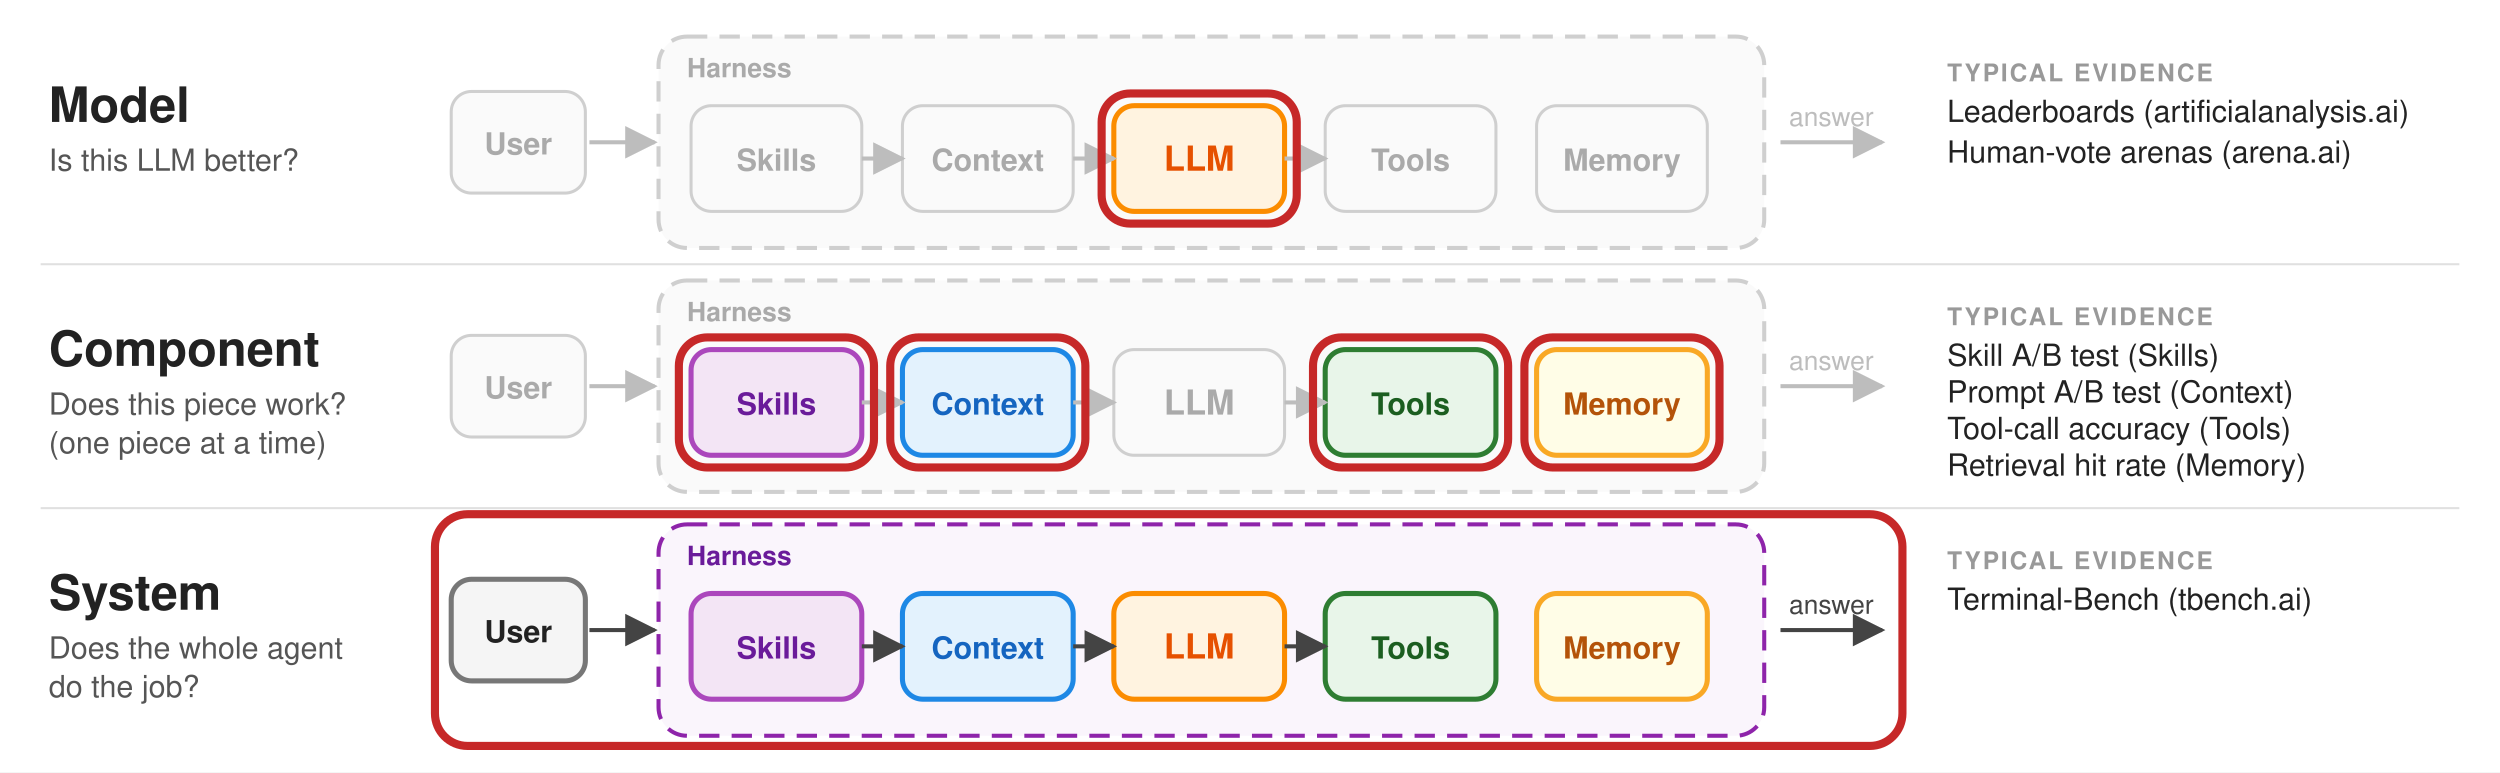
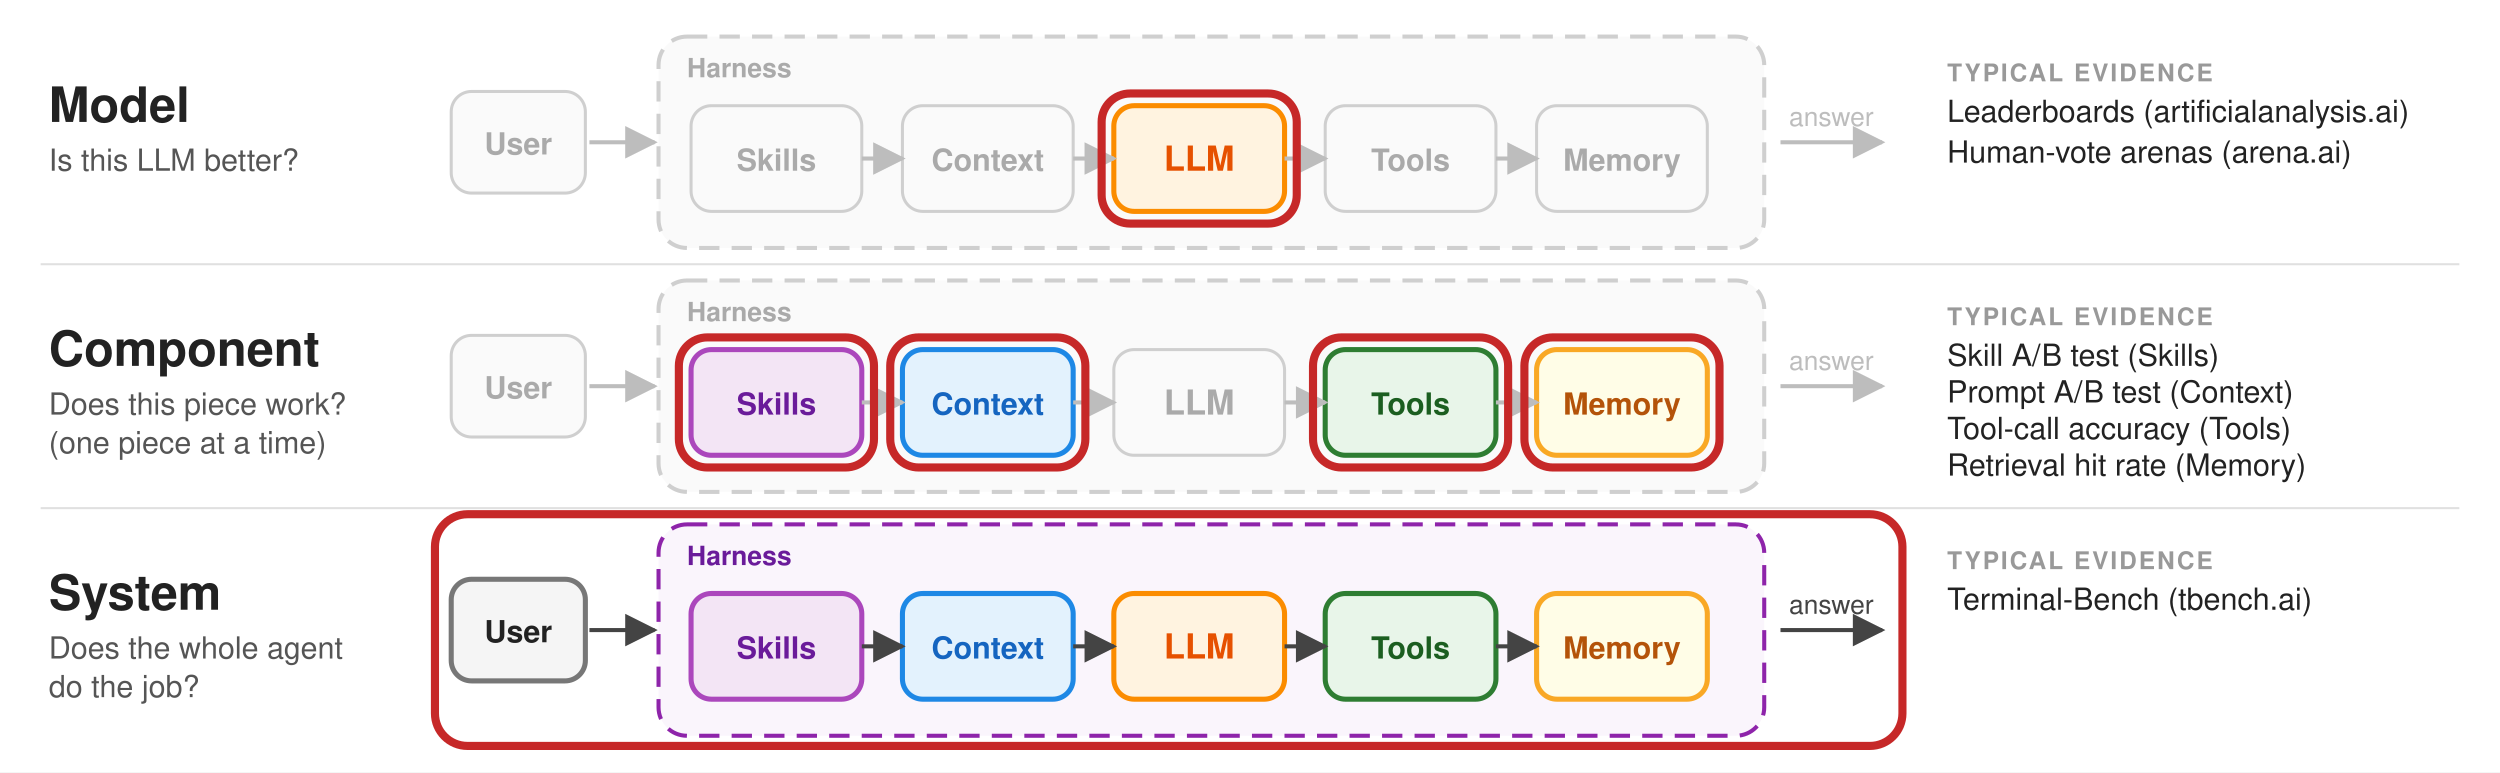
<svg xmlns="http://www.w3.org/2000/svg" width="1230" height="380" viewBox="0 0 1230 380" font-family="Helvetica, Arial, sans-serif">
  <defs>
    <marker id="ar" viewBox="0 0 10 10" refX="9" refY="5" markerWidth="8" markerHeight="8" orient="auto-start-reverse">
      <path d="M0,0 L10,5 L0,10 z" fill="#444" />
    </marker>
    <marker id="ard" viewBox="0 0 10 10" refX="9" refY="5" markerWidth="8" markerHeight="8" orient="auto-start-reverse">
      <path d="M0,0 L10,5 L0,10 z" fill="#bdbdbd" />
    </marker>
  </defs>
  <rect width="1230" height="380" fill="#ffffff" />
  <text x="24" y="60" font-size="24" font-weight="bold" fill="#222">Model</text>
  <text x="24" y="84" font-size="15" fill="#555">Is this LLM better?</text>
  <rect x="222" y="45" width="66" height="50" rx="10" fill="#fafafa" stroke="#cfcfcf" stroke-width="1.5" />
  <text x="255.0" y="76.0" font-size="15" text-anchor="middle" font-weight="bold" fill="#aaaaaa">User</text>
  <line x1="290" y1="70" x2="322" y2="70" stroke="#bdbdbd" stroke-width="2" marker-end="url(#ard)" />
  <rect x="324" y="18" width="544" height="104" rx="14" fill="#fafafa" stroke="#cfcfcf" stroke-width="2" stroke-dasharray="10,6" />
  <text x="338" y="38" font-size="13" font-weight="bold" fill="#aaaaaa">Harness</text>
  <rect x="340" y="52" width="84" height="52" rx="10" fill="#fafafa" stroke="#cfcfcf" stroke-width="1.5" />
  <text x="382.0" y="84.0" font-size="15" text-anchor="middle" font-weight="bold" fill="#aaaaaa">Skills</text>
  <rect x="444" y="52" width="84" height="52" rx="10" fill="#fafafa" stroke="#cfcfcf" stroke-width="1.5" />
  <text x="486.0" y="84.0" font-size="15" text-anchor="middle" font-weight="bold" fill="#aaaaaa">Context</text>
  <rect x="548" y="52" width="84" height="52" rx="10" fill="#fff3e0" stroke="#fb8c00" stroke-width="2.5" />
  <text x="590.0" y="84.0" font-size="17" text-anchor="middle" font-weight="bold" fill="#e65100">LLM</text>
  <rect x="652" y="52" width="84" height="52" rx="10" fill="#fafafa" stroke="#cfcfcf" stroke-width="1.5" />
  <text x="694.0" y="84.0" font-size="15" text-anchor="middle" font-weight="bold" fill="#aaaaaa">Tools</text>
  <rect x="756" y="52" width="84" height="52" rx="10" fill="#fafafa" stroke="#cfcfcf" stroke-width="1.5" />
  <text x="798.0" y="84.0" font-size="15" text-anchor="middle" font-weight="bold" fill="#aaaaaa">Memory</text>
  <line x1="424" y1="78" x2="444" y2="78" stroke="#bdbdbd" stroke-width="2" marker-end="url(#ard)" />
  <line x1="528" y1="78" x2="548" y2="78" stroke="#bdbdbd" stroke-width="2" marker-end="url(#ard)" />
  <line x1="632" y1="78" x2="652" y2="78" stroke="#bdbdbd" stroke-width="2" marker-end="url(#ard)" />
+   <line x1="736" y1="78" x2="756" y2="78" stroke="#bdbdbd" stroke-width="2" marker-end="url(#ard)" />
  <line x1="876" y1="70" x2="926" y2="70" stroke="#bdbdbd" stroke-width="2" marker-end="url(#ard)" />
  <text x="901" y="62" font-size="13" text-anchor="middle" fill="#bdbdbd">answer</text>
  <rect x="542" y="46" width="96" height="64" rx="14" fill="none" stroke="#c62828" stroke-width="4" />
  <text x="958" y="40" font-size="12" font-weight="bold" fill="#999" letter-spacing="1">TYPICAL EVIDENCE</text>
  <text x="958" y="60" font-size="15" fill="#222">Leaderboards (artificialanalysis.ai)</text>
  <text x="958" y="80" font-size="15" fill="#222">Human-vote arenas (arena.ai)</text>
  <line x1="20" y1="130" x2="1210" y2="130" stroke="#e0e0e0" stroke-width="1" />
  <text x="24" y="180" font-size="24" font-weight="bold" fill="#222">Component</text>
  <text x="24" y="204" font-size="15" fill="#555">Does this piece work?</text>
  <text x="24" y="223" font-size="15" fill="#555">(one piece at a time)</text>
  <rect x="222" y="165" width="66" height="50" rx="10" fill="#fafafa" stroke="#cfcfcf" stroke-width="1.5" />
  <text x="255.0" y="196.0" font-size="15" text-anchor="middle" font-weight="bold" fill="#aaaaaa">User</text>
  <line x1="290" y1="190" x2="322" y2="190" stroke="#bdbdbd" stroke-width="2" marker-end="url(#ard)" />
  <rect x="324" y="138" width="544" height="104" rx="14" fill="#fafafa" stroke="#cfcfcf" stroke-width="2" stroke-dasharray="10,6" />
  <text x="338" y="158" font-size="13" font-weight="bold" fill="#aaaaaa">Harness</text>
  <rect x="340" y="172" width="84" height="52" rx="10" fill="#f3e5f5" stroke="#ab47bc" stroke-width="2.5" />
  <text x="382.0" y="204.0" font-size="15" text-anchor="middle" font-weight="bold" fill="#6a1b9a">Skills</text>
  <rect x="444" y="172" width="84" height="52" rx="10" fill="#e3f2fd" stroke="#1e88e5" stroke-width="2.5" />
  <text x="486.0" y="204.0" font-size="15" text-anchor="middle" font-weight="bold" fill="#1565c0">Context</text>
  <rect x="548" y="172" width="84" height="52" rx="10" fill="#fafafa" stroke="#cfcfcf" stroke-width="1.5" />
  <text x="590.0" y="204.0" font-size="17" text-anchor="middle" font-weight="bold" fill="#aaaaaa">LLM</text>
  <rect x="652" y="172" width="84" height="52" rx="10" fill="#e8f5e9" stroke="#2e7d32" stroke-width="2.5" />
  <text x="694.0" y="204.0" font-size="15" text-anchor="middle" font-weight="bold" fill="#1b5e20">Tools</text>
  <rect x="756" y="172" width="84" height="52" rx="10" fill="#fffde7" stroke="#f9a825" stroke-width="2.5" />
  <text x="798.0" y="204.0" font-size="15" text-anchor="middle" font-weight="bold" fill="#b45309">Memory</text>
  <line x1="424" y1="198" x2="444" y2="198" stroke="#bdbdbd" stroke-width="2" marker-end="url(#ard)" />
  <line x1="528" y1="198" x2="548" y2="198" stroke="#bdbdbd" stroke-width="2" marker-end="url(#ard)" />
  <line x1="632" y1="198" x2="652" y2="198" stroke="#bdbdbd" stroke-width="2" marker-end="url(#ard)" />
+   <line x1="736" y1="198" x2="756" y2="198" stroke="#bdbdbd" stroke-width="2" marker-end="url(#ard)" />
  <line x1="876" y1="190" x2="926" y2="190" stroke="#bdbdbd" stroke-width="2" marker-end="url(#ard)" />
  <text x="901" y="182" font-size="13" text-anchor="middle" fill="#bdbdbd">answer</text>
  <rect x="334" y="166" width="96" height="64" rx="14" fill="none" stroke="#c62828" stroke-width="4" />
  <rect x="438" y="166" width="96" height="64" rx="14" fill="none" stroke="#c62828" stroke-width="4" />
  <rect x="646" y="166" width="96" height="64" rx="14" fill="none" stroke="#c62828" stroke-width="4" />
  <rect x="750" y="166" width="96" height="64" rx="14" fill="none" stroke="#c62828" stroke-width="4" />
  <text x="958" y="160" font-size="12" font-weight="bold" fill="#999" letter-spacing="1">TYPICAL EVIDENCE</text>
  <text x="958" y="180" font-size="15" fill="#222">Skill A/B test (Skills)</text>
  <text x="958" y="198" font-size="15" fill="#222">Prompt A/B test (Context)</text>
  <text x="958" y="216" font-size="15" fill="#222">Tool-call accuracy (Tools)</text>
  <text x="958" y="234" font-size="15" fill="#222">Retrieval hit rate (Memory)</text>
  <line x1="20" y1="250" x2="1210" y2="250" stroke="#e0e0e0" stroke-width="1" />
  <text x="24" y="300" font-size="24" font-weight="bold" fill="#222">System</text>
  <text x="24" y="324" font-size="15" fill="#555">Does the whole agent</text>
  <text x="24" y="343" font-size="15" fill="#555">do the job?</text>
  <rect x="222" y="285" width="66" height="50" rx="10" fill="#f5f5f5" stroke="#777" stroke-width="2.5" />
  <text x="255.0" y="316.0" font-size="15" text-anchor="middle" font-weight="bold" fill="#222">User</text>
  <line x1="290" y1="310" x2="322" y2="310" stroke="#444" stroke-width="2" marker-end="url(#ar)" />
  <rect x="324" y="258" width="544" height="104" rx="14" fill="#faf5fc" stroke="#8e24aa" stroke-width="2" stroke-dasharray="10,6" />
  <text x="338" y="278" font-size="13" font-weight="bold" fill="#6a1b9a">Harness</text>
  <rect x="340" y="292" width="84" height="52" rx="10" fill="#f3e5f5" stroke="#ab47bc" stroke-width="2.5" />
  <text x="382.0" y="324.0" font-size="15" text-anchor="middle" font-weight="bold" fill="#6a1b9a">Skills</text>
  <rect x="444" y="292" width="84" height="52" rx="10" fill="#e3f2fd" stroke="#1e88e5" stroke-width="2.5" />
  <text x="486.0" y="324.0" font-size="15" text-anchor="middle" font-weight="bold" fill="#1565c0">Context</text>
  <rect x="548" y="292" width="84" height="52" rx="10" fill="#fff3e0" stroke="#fb8c00" stroke-width="2.5" />
  <text x="590.0" y="324.0" font-size="17" text-anchor="middle" font-weight="bold" fill="#e65100">LLM</text>
  <rect x="652" y="292" width="84" height="52" rx="10" fill="#e8f5e9" stroke="#2e7d32" stroke-width="2.5" />
  <text x="694.0" y="324.0" font-size="15" text-anchor="middle" font-weight="bold" fill="#1b5e20">Tools</text>
  <rect x="756" y="292" width="84" height="52" rx="10" fill="#fffde7" stroke="#f9a825" stroke-width="2.5" />
  <text x="798.0" y="324.0" font-size="15" text-anchor="middle" font-weight="bold" fill="#b45309">Memory</text>
  <line x1="424" y1="318" x2="444" y2="318" stroke="#444" stroke-width="2" marker-end="url(#ar)" />
  <line x1="528" y1="318" x2="548" y2="318" stroke="#444" stroke-width="2" marker-end="url(#ar)" />
  <line x1="632" y1="318" x2="652" y2="318" stroke="#444" stroke-width="2" marker-end="url(#ar)" />
+   <line x1="736" y1="318" x2="756" y2="318" stroke="#444" stroke-width="2" marker-end="url(#ar)" />
  <line x1="876" y1="310" x2="926" y2="310" stroke="#444" stroke-width="2" marker-end="url(#ar)" />
  <text x="901" y="302" font-size="13" text-anchor="middle" fill="#444">answer</text>
  <rect x="214" y="253" width="722" height="114" rx="16" fill="none" stroke="#c62828" stroke-width="4" />
  <text x="958" y="280" font-size="12" font-weight="bold" fill="#999" letter-spacing="1">TYPICAL EVIDENCE</text>
  <text x="958" y="300" font-size="15" fill="#222">Terminal-Bench (tbench.ai)</text>
</svg>
